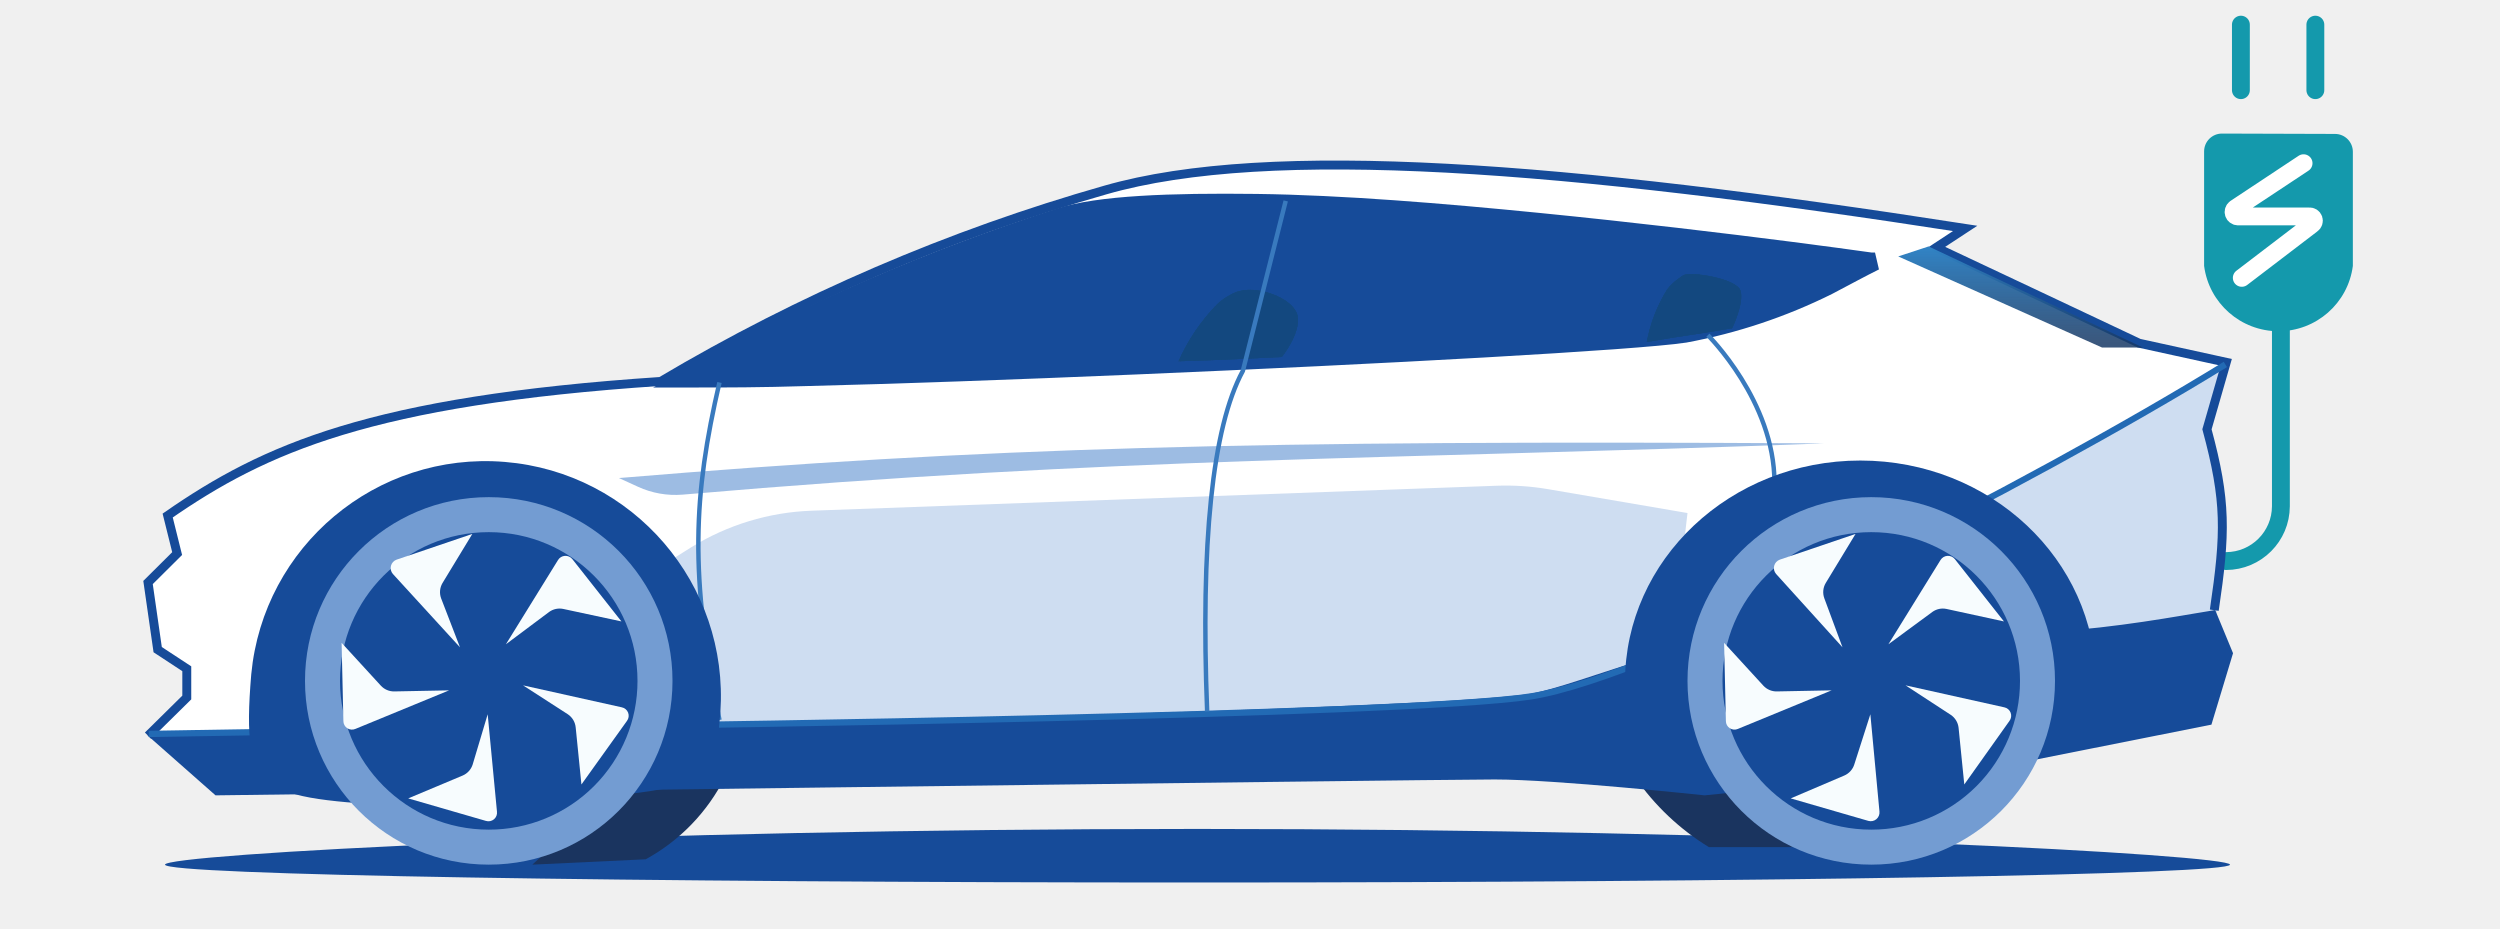
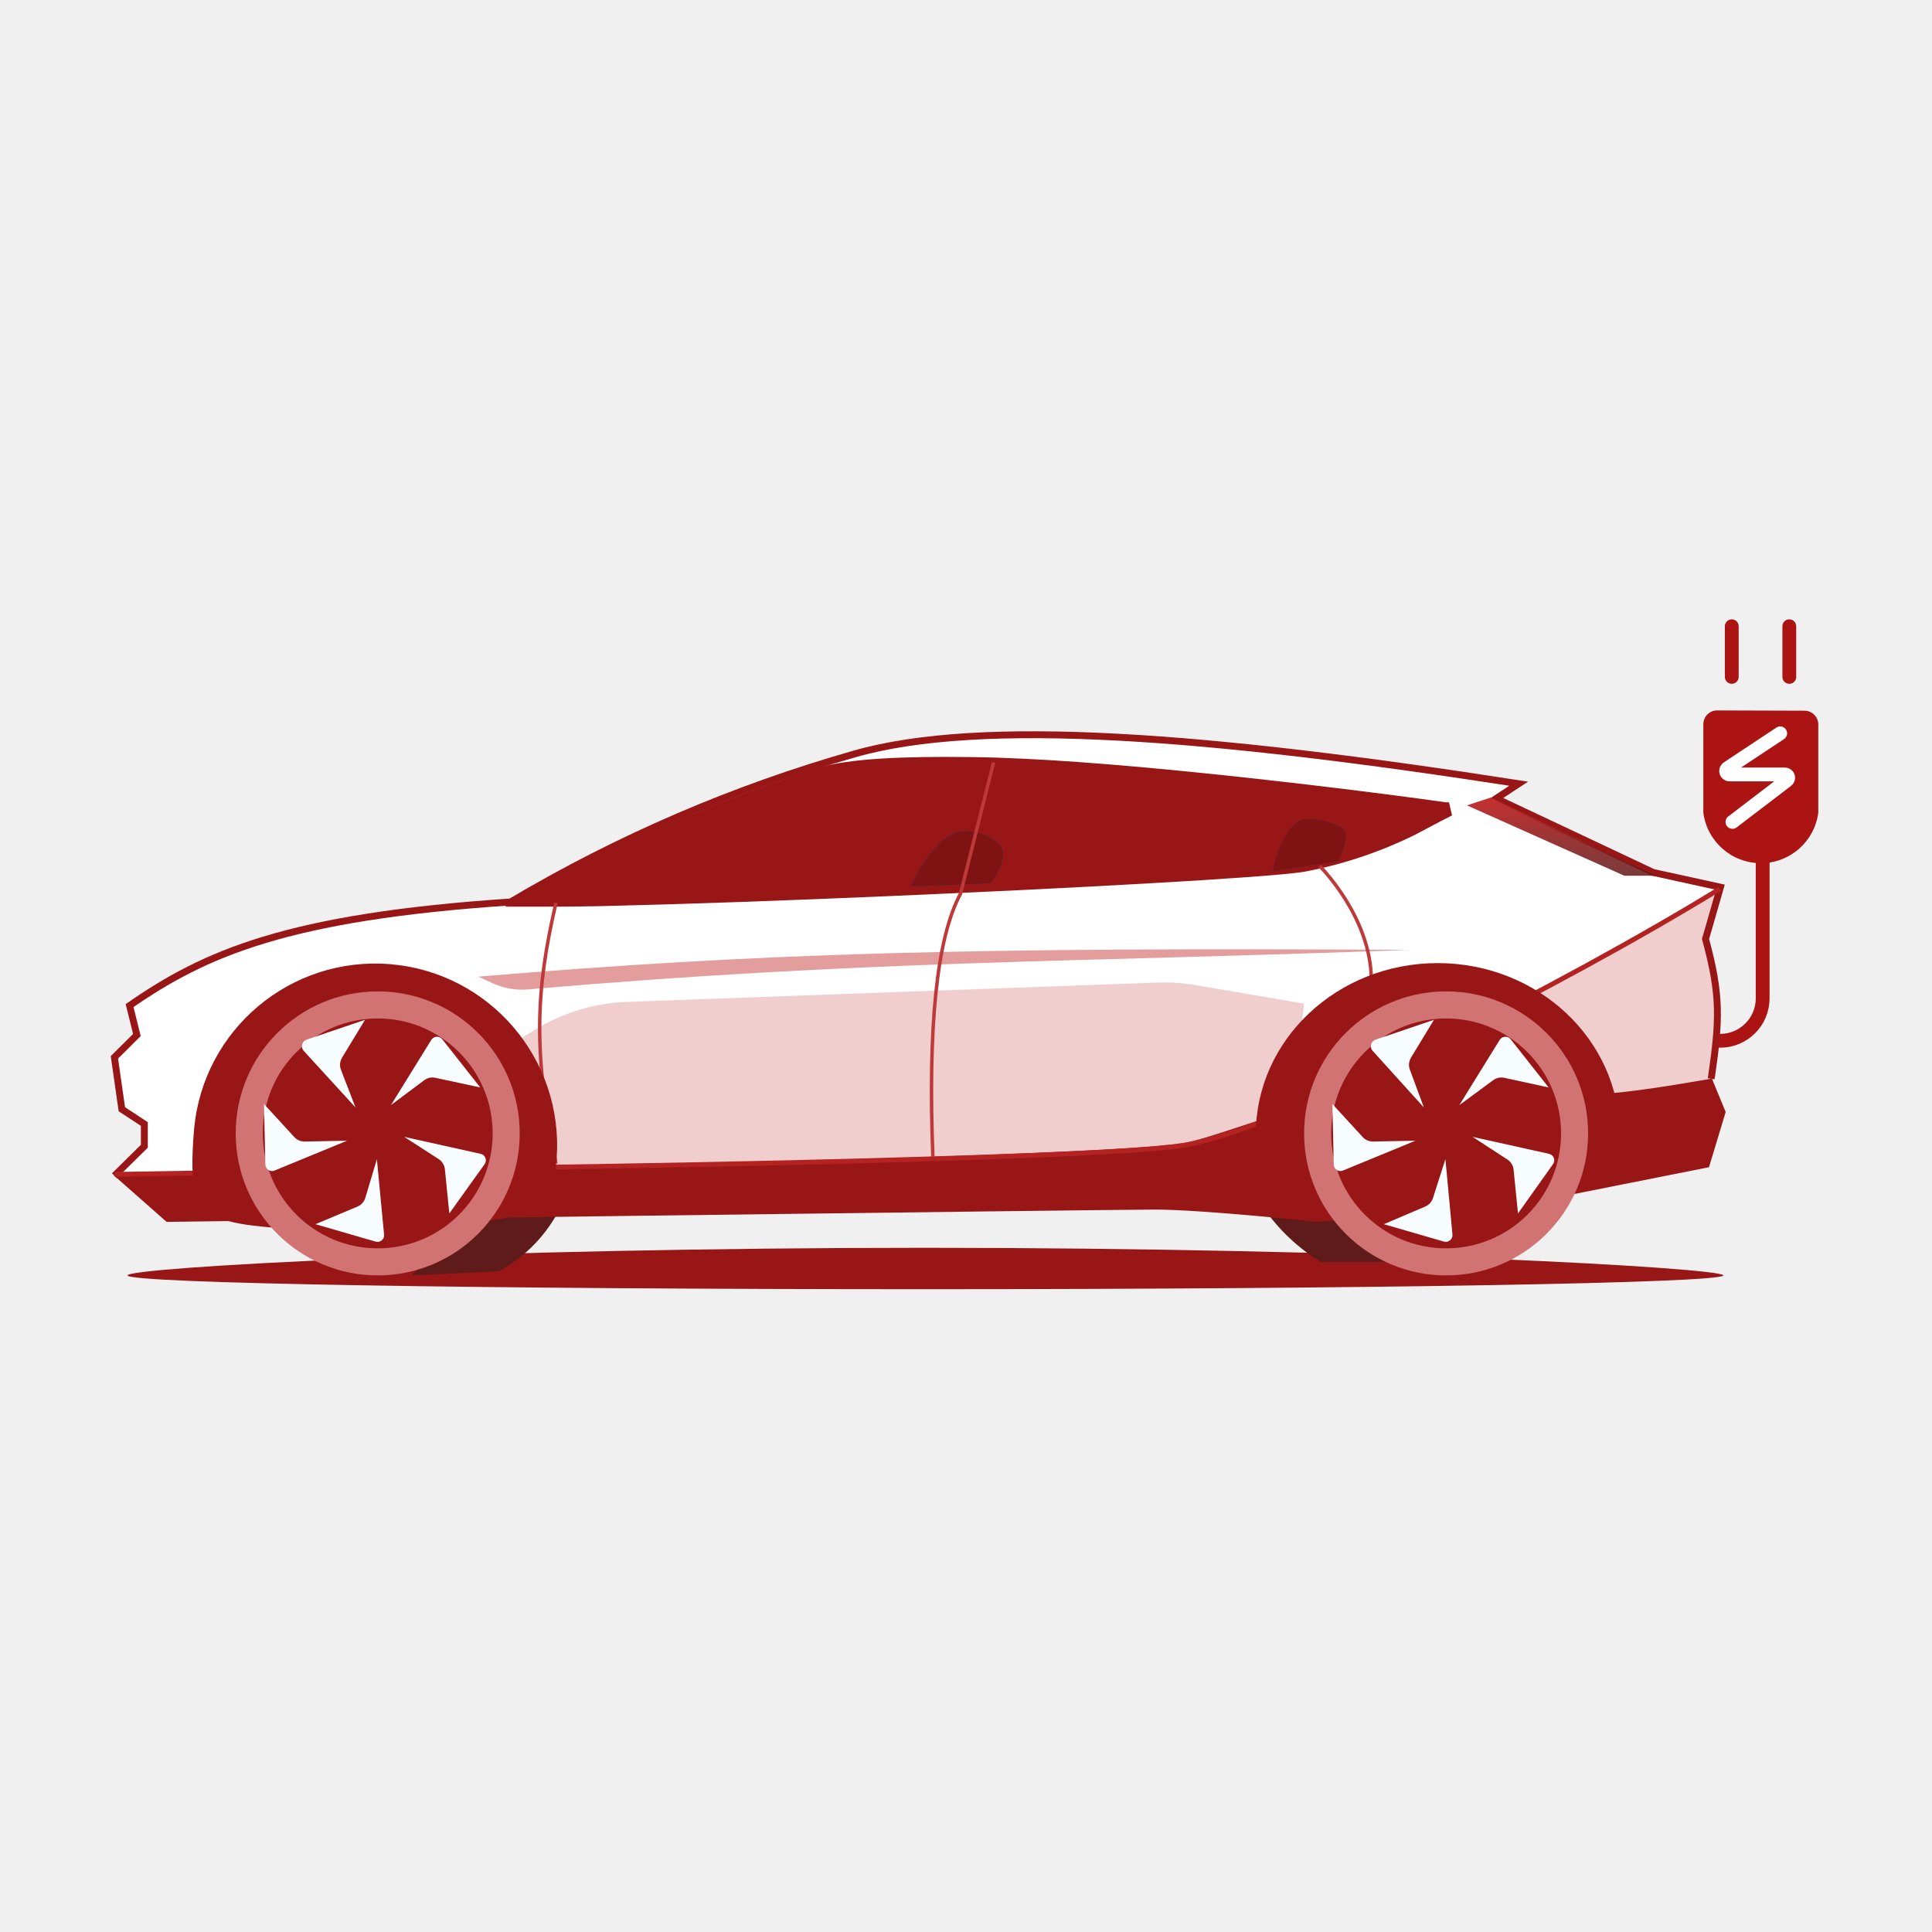
- <svg xmlns="http://www.w3.org/2000/svg" id="Layer_1" data-name="Layer 1" viewBox="0 0 140 52">
-   <defs>
-     <style>.cls-1,.cls-11,.cls-14,.cls-3,.cls-9{fill:none;}.cls-1{stroke:#1499ac;stroke-linejoin:round;}.cls-1,.cls-3{stroke-linecap:round;}.cls-2{fill:#1499ac;fill-rule:evenodd;}.cls-3{stroke:#fff;}.cls-4,.cls-8{fill:#164b99;}.cls-5{fill:#fff;}.cls-6{fill:#ceddf1;}.cls-7{fill:#1a345f;}.cls-8,.cls-9{stroke:#164b99;}.cls-9{stroke-width:0.5px;}.cls-10{fill:url(#linear-gradient);}.cls-11{stroke:#226ab4;stroke-width:0.35px;}.cls-12{fill:#13487f;}.cls-13{fill:#9dbce3;}.cls-14{stroke:#397abe;stroke-width:0.25px;}.cls-15{fill:#739cd2;}.cls-16{fill:#f7fcfe;}</style>
-     <linearGradient id="linear-gradient" x1="113.16" y1="44.2" x2="113.16" y2="38.81" gradientTransform="matrix(1, 0, 0, -1, 0, 58)" gradientUnits="userSpaceOnUse">
-       <stop offset="0" stop-color="#3184c6" />
-       <stop offset="1" stop-color="#183a66" stop-opacity="0.85" />
-     </linearGradient>
-   </defs>
-   <path class="cls-1" d="M127.73,12.24V28.35a3.08,3.08,0,0,1-3.07,3.07h0" />
-   <path class="cls-1" d="M129.66,5.05V1.38" />
-   <path class="cls-1" d="M125.49,5.05V1.38" />
-   <path class="cls-2" d="M130.76,7.5a1,1,0,0,1,1,1v6.39a4.2,4.2,0,0,1-8.33,0V8.48a1,1,0,0,1,1-1Z" />
-   <path class="cls-3" d="M129,9.14l-3.82,2.53a.25.25,0,0,0,.14.45h4a.24.24,0,0,1,.15.44l-3.93,3" />
-   <path class="cls-4" d="M124.88,48.42c0,.55-25.89,1-57.82,1S9.24,49,9.24,48.42s25.89-2,57.82-2S124.88,47.88,124.88,48.42Z" />
-   <path class="cls-5" d="M37,21.36A105.26,105.26,0,0,1,61.9,10.64C71.1,8,87.65,9.31,110.09,12.79l-1.63,1.07,5.69,2.68,5.68,2.68,4.88,1.07L123.63,24c1.09,4,.91,6.11.27,10.46l1,2-1,3.92-11.48,2.27-14.88,1.7s-9.6-.79-14.52-1-47.65,0-47.65,0l-15,.49H11.54L8.29,41.2l2.17-2.14V37.45L8.83,36.38l-.54-3.76L9.92,31l-.54-2.14C14.79,25.12,20.75,22.44,37,21.36Z" />
-   <path class="cls-6" d="M38.72,30.64l-2,1.26,1.44,10,55.15-2.94L94.5,28.73l-7.83-1.34a14,14,0,0,0-2.82-.19L45.43,28.6A13.76,13.76,0,0,0,38.72,30.64Z" />
-   <path class="cls-7" d="M95.7,47.44a13.75,13.75,0,0,1-4.14-3.92h5.15l4.65,3.92Z" />
-   <path class="cls-7" d="M36.16,48.12a10.71,10.71,0,0,0,4.44-4.6l-5.79.31-5,4.59Z" />
-   <path class="cls-8" d="M105,14.64l-.24,0c-1.07-.15-2.6-.36-4.47-.6-3.73-.48-8.8-1.09-14.14-1.62s-11-1-15.79-1.06-8.84.09-11,.79a114.33,114.33,0,0,0-20.86,9.05h.63c1.43,0,3.49,0,6-.08,5-.12,11.63-.36,18.48-.65,13.7-.58,28-1.36,30.75-1.78a30.46,30.46,0,0,0,8-2.67C103.35,15.5,104.27,15,105,14.64Z" />
-   <path class="cls-6" d="M85.72,39c7-1.08,28-11.8,38.81-18.47l-.92,3.54a23.49,23.49,0,0,1,.46,10.59l.81,1.8-1,3.88-10.67,2.23-17.73,1.7s-9.16-1.13-12.59-1.13-71.46.61-71.46.61L8.26,41.16,39.7,40.6S78.68,40.07,85.72,39Z" />
-   <path class="cls-4" d="M39.7,40.58s40.66-.85,46-1.73c2.69-.45,9.73-3.61,17.54-4.49,8,2.22,16.29.55,20.81-.2l1,2.42-1.21,4-10.71,2.13L95.46,44.54s-8.33-.89-11.76-.89-71.63.89-71.63.89L8.26,41.18Z" />
-   <path class="cls-9" d="M124,34.17c.64-4.34.68-6.1-.41-10.13l1.08-3.75-4.88-1.07-5.68-2.68-5.69-2.68,1.63-1.07C87.65,9.31,71.1,8,61.9,10.64A105.26,105.26,0,0,0,37,21.36c-16.24,1.08-22.2,3.76-27.61,7.51L9.92,31,8.29,32.62l.54,3.76,1.63,1.07v1.61L8.29,41.2" />
-   <path class="cls-10" d="M106.3,14.36,108,13.8l12,5.66h-2.29Z" />
-   <path class="cls-11" d="M124.62,20.41C113.78,27.08,92.76,37.92,85.72,39s-49.24,1.63-49.24,1.63L8.33,41.1" />
-   <path class="cls-12" d="M66,20.23c2.62-.08,3.08-.11,5.78-.24,0,0,1.08-1.32.88-2.31s-2.34-1.79-3.49-1.3a2.39,2.39,0,0,0-.32.16,3,3,0,0,0-.7.51A10.75,10.75,0,0,0,66,20.23Z" />
-   <path class="cls-12" d="M66,20.23c2.62-.08,3.08-.11,5.78-.24,0,0,1.08-1.32.88-2.31s-2.34-1.79-3.49-1.3a2.39,2.39,0,0,0-.32.16,3,3,0,0,0-.7.51A10.75,10.75,0,0,0,66,20.23Z" />
-   <path class="cls-12" d="M66,20.23c2.62-.08,3.08-.11,5.78-.24,0,0,1.08-1.32.88-2.31s-2.34-1.79-3.49-1.3a2.39,2.39,0,0,0-.32.16,3,3,0,0,0-.7.51A10.75,10.75,0,0,0,66,20.23Z" />
-   <path class="cls-12" d="M92.22,19.15c2.51-.43,2.14-.32,4.78-.77,0,0,.7-1.45.46-2.12s-2.8-1.07-3.18-.85a1.87,1.87,0,0,0-.29.2,2.81,2.81,0,0,0-.63.6A8.58,8.58,0,0,0,92.22,19.15Z" />
-   <path class="cls-12" d="M92.22,19.15c2.51-.43,2.14-.32,4.78-.77,0,0,.7-1.45.46-2.12s-2.8-1.07-3.18-.85a1.87,1.87,0,0,0-.29.2,2.81,2.81,0,0,0-.63.6A8.58,8.58,0,0,0,92.22,19.15Z" />
-   <path class="cls-12" d="M92.22,19.15c2.51-.43,2.14-.32,4.78-.77,0,0,.7-1.45.46-2.12s-2.8-1.07-3.18-.85a1.87,1.87,0,0,0-.29.2,2.81,2.81,0,0,0-.63.6A8.58,8.58,0,0,0,92.22,19.15Z" />
-   <path class="cls-13" d="M35.73,27.26l-1.07-.49c20.49-1.71,35.29-2.13,67.51-1.94-24.92.93-39.3.74-63.95,2.87A5,5,0,0,1,35.73,27.26Z" />
-   <path class="cls-14" d="M72,11.25l-2.4,9.52c-1.72,3.18-2.37,9.65-2,19.07M40.29,21.42c-1.47,6.33-1.68,10.8,0,18.9M95.64,18.77s3.73,3.69,3.73,8.26" />
-   <path class="cls-4" d="M14.07,37.76a13.18,13.18,0,0,1,26.27,2.15c-.4,4.84-.74,4.31-16.63,5.33C14.73,44.6,13.47,44.94,14.07,37.76Z" />
-   <circle class="cls-15" cx="27.37" cy="38.13" r="10.29" />
-   <path class="cls-4" d="M27.37,46.46a8.33,8.33,0,1,1,8.33-8.33A8.32,8.32,0,0,1,27.37,46.46Z" />
-   <path class="cls-16" d="M27.31,40l.52,5.45a.48.48,0,0,1-.62.52l-4.35-1.26,3.05-1.28a1,1,0,0,0,.56-.62Z" />
-   <path class="cls-16" d="M25.15,38.66,19.9,40.82a.48.48,0,0,1-.67-.44L19.13,36l2.2,2.4a1,1,0,0,0,.75.32Z" />
-   <path class="cls-16" d="M25.76,36.25,22,32.14a.5.5,0,0,1,.21-.8l4.24-1.44-1.67,2.75a1,1,0,0,0-.08.85Z" />
-   <path class="cls-16" d="M28.33,36.08l2.92-4.72a.49.49,0,0,1,.8-.05L34.8,34.8l-3.26-.7a1,1,0,0,0-.79.17Z" />
-   <path class="cls-16" d="M29.29,38.38l5.53,1.23a.48.48,0,0,1,.29.76l-2.55,3.56-.32-3.18A1,1,0,0,0,31.8,40Z" />
-   <path class="cls-4" d="M91,38.2c0-6.85,5.9-12.41,13.18-12.41s13.19,5.56,13.19,12.41c0,4.62-2,4.15-16.13,6.34C93.35,43.75,91,45.05,91,38.2Z" />
-   <circle class="cls-15" cx="104.79" cy="38.13" r="10.29" />
-   <path class="cls-4" d="M104.79,46.46a8.33,8.33,0,1,1,8.33-8.33A8.32,8.32,0,0,1,104.79,46.46Z" />
-   <path class="cls-16" d="M104.74,40l.51,5.45a.49.49,0,0,1-.62.52l-4.35-1.26,3-1.28a1,1,0,0,0,.56-.62Z" />
-   <path class="cls-16" d="M102.57,38.66l-5.25,2.16a.48.48,0,0,1-.67-.44L96.55,36l2.2,2.4a1,1,0,0,0,.75.32Z" />
-   <path class="cls-16" d="M103.18,36.25l-3.72-4.11a.5.5,0,0,1,.21-.8l4.24-1.44-1.67,2.75a1,1,0,0,0-.08.85Z" />
-   <path class="cls-16" d="M105.75,36.08l2.92-4.72a.49.49,0,0,1,.8-.05l2.75,3.49L109,34.1a1,1,0,0,0-.79.17Z" />
-   <path class="cls-16" d="M106.71,38.38l5.53,1.23a.48.48,0,0,1,.29.76L110,43.93l-.32-3.18a1,1,0,0,0-.44-.72Z" />
+ <svg xmlns="http://www.w3.org/2000/svg" id="SvgjsSvg1006" width="288" height="288" version="1.1">
+   <defs id="SvgjsDefs1007" />
+   <g id="SvgjsG1008">
+     <svg viewBox="0 0 140 52" width="288" height="288">
+       <defs>
+         <linearGradient id="a" x1="113.16" x2="113.16" y1="44.2" y2="38.81" gradientTransform="matrix(1 0 0 -1 0 58)" gradientUnits="userSpaceOnUse">
+           <stop offset="0" stop-color="#c63131" class="svgShape stopColor3184c6-2" />
+           <stop offset="1" stop-color="#661818" stop-opacity=".85" class="svgShape stopColor183a66-3" />
+         </linearGradient>
+       </defs>
+       <path fill="none" stroke="#ac1414" stroke-linecap="round" stroke-linejoin="round" d="M127.73 12.24V28.35a3.08 3.08 0 01-3.07 3.07h0M129.66 5.05V1.38M125.49 5.05V1.38" class="svgStroke colorStroke1499ac-4 selectable" />
+       <path fill="#ac1414" fill-rule="evenodd" d="M130.76,7.5a1,1,0,0,1,1,1v6.39a4.2,4.2,0,0,1-8.33,0V8.48a1,1,0,0,1,1-1Z" class="svgShape color1499ac-5 selectable" />
+       <path fill="none" stroke="#ffffff" stroke-linecap="round" d="M129,9.14l-3.82,2.53a.25.25,0,0,0,.14.45h4a.24.24,0,0,1,.15.44l-3.93,3" class="svgStroke colorStrokeffffff-6 selectable" />
+       <path fill="#991616" d="M124.88,48.42c0,.55-25.89,1-57.82,1S9.24,49,9.24,48.42s25.89-2,57.82-2S124.88,47.88,124.88,48.42Z" class="svgShape color164b99-7 selectable" />
+       <path fill="#ffffff" d="M37,21.36A105.26,105.26,0,0,1,61.9,10.64C71.1,8,87.65,9.31,110.09,12.79l-1.63,1.07,5.69,2.68,5.68,2.68,4.88,1.07L123.63,24c1.09,4,.91,6.11.27,10.46l1,2-1,3.92-11.48,2.27-14.88,1.7s-9.6-.79-14.52-1-47.65,0-47.65,0l-15,.49H11.54L8.29,41.2l2.17-2.14V37.45L8.83,36.38l-.54-3.76L9.92,31l-.54-2.14C14.79,25.12,20.75,22.44,37,21.36Z" class="svgShape colorffffff-8 selectable" />
+       <path fill="#f1cece" d="M38.72,30.64l-2,1.26,1.44,10,55.15-2.94L94.5,28.73l-7.83-1.34a14,14,0,0,0-2.82-.19L45.43,28.6A13.76,13.76,0,0,0,38.72,30.64Z" class="svgShape colorceddf1-9 selectable" />
+       <path fill="#5f1a1a" d="M95.7 47.44a13.75 13.75 0 01-4.14-3.92h5.15l4.65 3.92zM36.16 48.12a10.71 10.71 0 004.44-4.6l-5.79.31-5 4.59z" class="svgShape color1a345f-10 selectable" />
+       <path fill="#991616" stroke="#991616" d="M105,14.64l-.24,0c-1.07-.15-2.6-.36-4.47-.6-3.73-.48-8.8-1.09-14.14-1.62s-11-1-15.79-1.06-8.84.09-11,.79a114.33,114.33,0,0,0-20.86,9.05h.63c1.43,0,3.49,0,6-.08,5-.12,11.63-.36,18.48-.65,13.7-.58,28-1.36,30.75-1.78a30.46,30.46,0,0,0,8-2.67C103.35,15.5,104.27,15,105,14.64Z" class="svgShape color164b99-11 svgStroke colorStroke164b99-11 selectable" />
+       <path fill="#f1cece" d="M85.72,39c7-1.08,28-11.8,38.81-18.47l-.92,3.54a23.49,23.49,0,0,1,.46,10.59l.81,1.8-1,3.88-10.67,2.23-17.73,1.7s-9.16-1.13-12.59-1.13-71.46.61-71.46.61L8.26,41.16,39.7,40.6S78.68,40.07,85.72,39Z" class="svgShape colorceddf1-12 selectable" />
+       <path fill="#991616" d="M39.7,40.58s40.66-.85,46-1.73c2.69-.45,9.73-3.61,17.54-4.49,8,2.22,16.29.55,20.81-.2l1,2.42-1.21,4-10.71,2.13L95.46,44.54s-8.33-.89-11.76-.89-71.63.89-71.63.89L8.26,41.18Z" class="svgShape color164b99-13 selectable" />
+       <path fill="none" stroke="#991616" stroke-width=".5" d="M124,34.17c.64-4.34.68-6.1-.41-10.13l1.08-3.75-4.88-1.07-5.68-2.68-5.69-2.68,1.63-1.07C87.65,9.31,71.1,8,61.9,10.64A105.26,105.26,0,0,0,37,21.36c-16.24,1.08-22.2,3.76-27.61,7.51L9.92,31,8.29,32.62l.54,3.76,1.63,1.07v1.61L8.29,41.2" class="svgStroke colorStroke164b99-14 selectable" />
+       <path fill="url(#a)" d="M106.3,14.36,108,13.8l12,5.66h-2.29Z" class="svgShape colorgradient-15 selectable" />
+       <path fill="none" stroke="#b42222" stroke-width=".35" d="M124.62,20.41C113.78,27.08,92.76,37.92,85.72,39s-49.24,1.63-49.24,1.63L8.33,41.1" class="svgStroke colorStroke226ab4-16 selectable" />
+       <path fill="#13487f" d="M66,20.23c2.62-.08,3.08-.11,5.78-.24,0,0,1.08-1.32.88-2.31s-2.34-1.79-3.49-1.3a2.39,2.39,0,0,0-.32.16,3,3,0,0,0-.7.51A10.75,10.75,0,0,0,66,20.23Z" class="svgShape color13487f-17 selectable" />
+       <path fill="#13487f" d="M66,20.23c2.62-.08,3.08-.11,5.78-.24,0,0,1.08-1.32.88-2.31s-2.34-1.79-3.49-1.3a2.39,2.39,0,0,0-.32.16,3,3,0,0,0-.7.51A10.75,10.75,0,0,0,66,20.23Z" class="svgShape color13487f-18 selectable" />
+       <path fill="#7f1313" d="M66 20.23c2.62-.08 3.08-.11 5.78-.24 0 0 1.08-1.32.88-2.31s-2.34-1.79-3.49-1.3a2.39 2.39 0 00-.32.16 3 3 0 00-.7.51A10.75 10.75 0 0066 20.23zM92.22 19.15c2.51-.43 2.14-.32 4.78-.77 0 0 .7-1.45.46-2.12s-2.8-1.07-3.18-.85a1.87 1.87 0 00-.29.2 2.81 2.81 0 00-.63.6A8.58 8.58 0 0092.22 19.15z" class="svgShape color13487f-19 selectable" />
+       <path fill="#13487f" d="M92.22,19.15c2.51-.43,2.14-.32,4.78-.77,0,0,.7-1.45.46-2.12s-2.8-1.07-3.18-.85a1.87,1.87,0,0,0-.29.2,2.81,2.81,0,0,0-.63.6A8.58,8.58,0,0,0,92.22,19.15Z" class="svgShape color13487f-20 selectable" />
+       <path fill="#7f1313" d="M92.22,19.15c2.51-.43,2.14-.32,4.78-.77,0,0,.7-1.45.46-2.12s-2.8-1.07-3.18-.85a1.87,1.87,0,0,0-.29.2,2.81,2.81,0,0,0-.63.6A8.58,8.58,0,0,0,92.22,19.15Z" class="svgShape color13487f-21 selectable" />
+       <path fill="#e39d9d" d="M35.73,27.26l-1.07-.49c20.49-1.71,35.29-2.13,67.51-1.94-24.92.93-39.3.74-63.95,2.87A5,5,0,0,1,35.73,27.26Z" class="svgShape color9dbce3-22 selectable" />
+       <path fill="none" stroke="#be3939" stroke-width=".25" d="M72,11.25l-2.4,9.52c-1.72,3.18-2.37,9.65-2,19.07M40.29,21.42c-1.47,6.33-1.68,10.8,0,18.9M95.64,18.77s3.73,3.69,3.73,8.26" class="svgStroke colorStroke397abe-23 selectable" />
+       <path fill="#991616" d="M14.07,37.76a13.18,13.18,0,0,1,26.27,2.15c-.4,4.84-.74,4.31-16.63,5.33C14.73,44.6,13.47,44.94,14.07,37.76Z" class="svgShape color164b99-24 selectable" />
+       <circle cx="27.37" cy="38.13" r="10.29" fill="#d27373" class="svgShape color739cd2-25 selectable" />
+       <path fill="#991616" d="M27.37,46.46a8.33,8.33,0,1,1,8.33-8.33A8.32,8.32,0,0,1,27.37,46.46Z" class="svgShape color164b99-26 selectable" />
+       <path fill="#f7fcfe" d="M27.31 40l.52 5.45a.48.48 0 01-.62.52l-4.35-1.26 3.05-1.28a1 1 0 00.56-.62zM25.15 38.66L19.9 40.82a.48.48 0 01-.67-.44L19.13 36l2.2 2.4a1 1 0 00.75.32zM25.76 36.25L22 32.14a.5.5 0 01.21-.8l4.24-1.44-1.67 2.75a1 1 0 00-.08.85zM28.33 36.08l2.92-4.72a.49.49 0 01.8-.05L34.8 34.8l-3.26-.7a1 1 0 00-.79.17zM29.29 38.38l5.53 1.23a.48.48 0 01.29.76l-2.55 3.56-.32-3.18A1 1 0 0031.8 40z" class="svgShape colorf7fcfe-27 selectable" />
+       <path fill="#991616" d="M91,38.2c0-6.85,5.9-12.41,13.18-12.41s13.19,5.56,13.19,12.41c0,4.62-2,4.15-16.13,6.34C93.35,43.75,91,45.05,91,38.2Z" class="svgShape color164b99-28 selectable" />
+       <circle cx="104.79" cy="38.13" r="10.29" fill="#d27373" class="svgShape color739cd2-29 selectable" />
+       <path fill="#991616" d="M104.79,46.46a8.33,8.33,0,1,1,8.33-8.33A8.32,8.32,0,0,1,104.79,46.46Z" class="svgShape color164b99-30 selectable" />
+       <path fill="#f7fcfe" d="M104.74 40l.51 5.45a.49.49 0 01-.62.52l-4.35-1.26 3-1.28a1 1 0 00.56-.62zM102.57 38.66l-5.25 2.16a.48.48 0 01-.67-.44L96.55 36l2.2 2.4a1 1 0 00.75.32zM103.18 36.25l-3.72-4.11a.5.5 0 01.21-.8l4.24-1.44-1.67 2.75a1 1 0 00-.08.85zM105.75 36.08l2.92-4.72a.49.49 0 01.8-.05l2.75 3.49L109 34.1a1 1 0 00-.79.17zM106.71 38.38l5.53 1.23a.48.48 0 01.29.76L110 43.93l-.32-3.18a1 1 0 00-.44-.72z" class="svgShape colorf7fcfe-31 selectable" />
+     </svg>
+   </g>
</svg>
